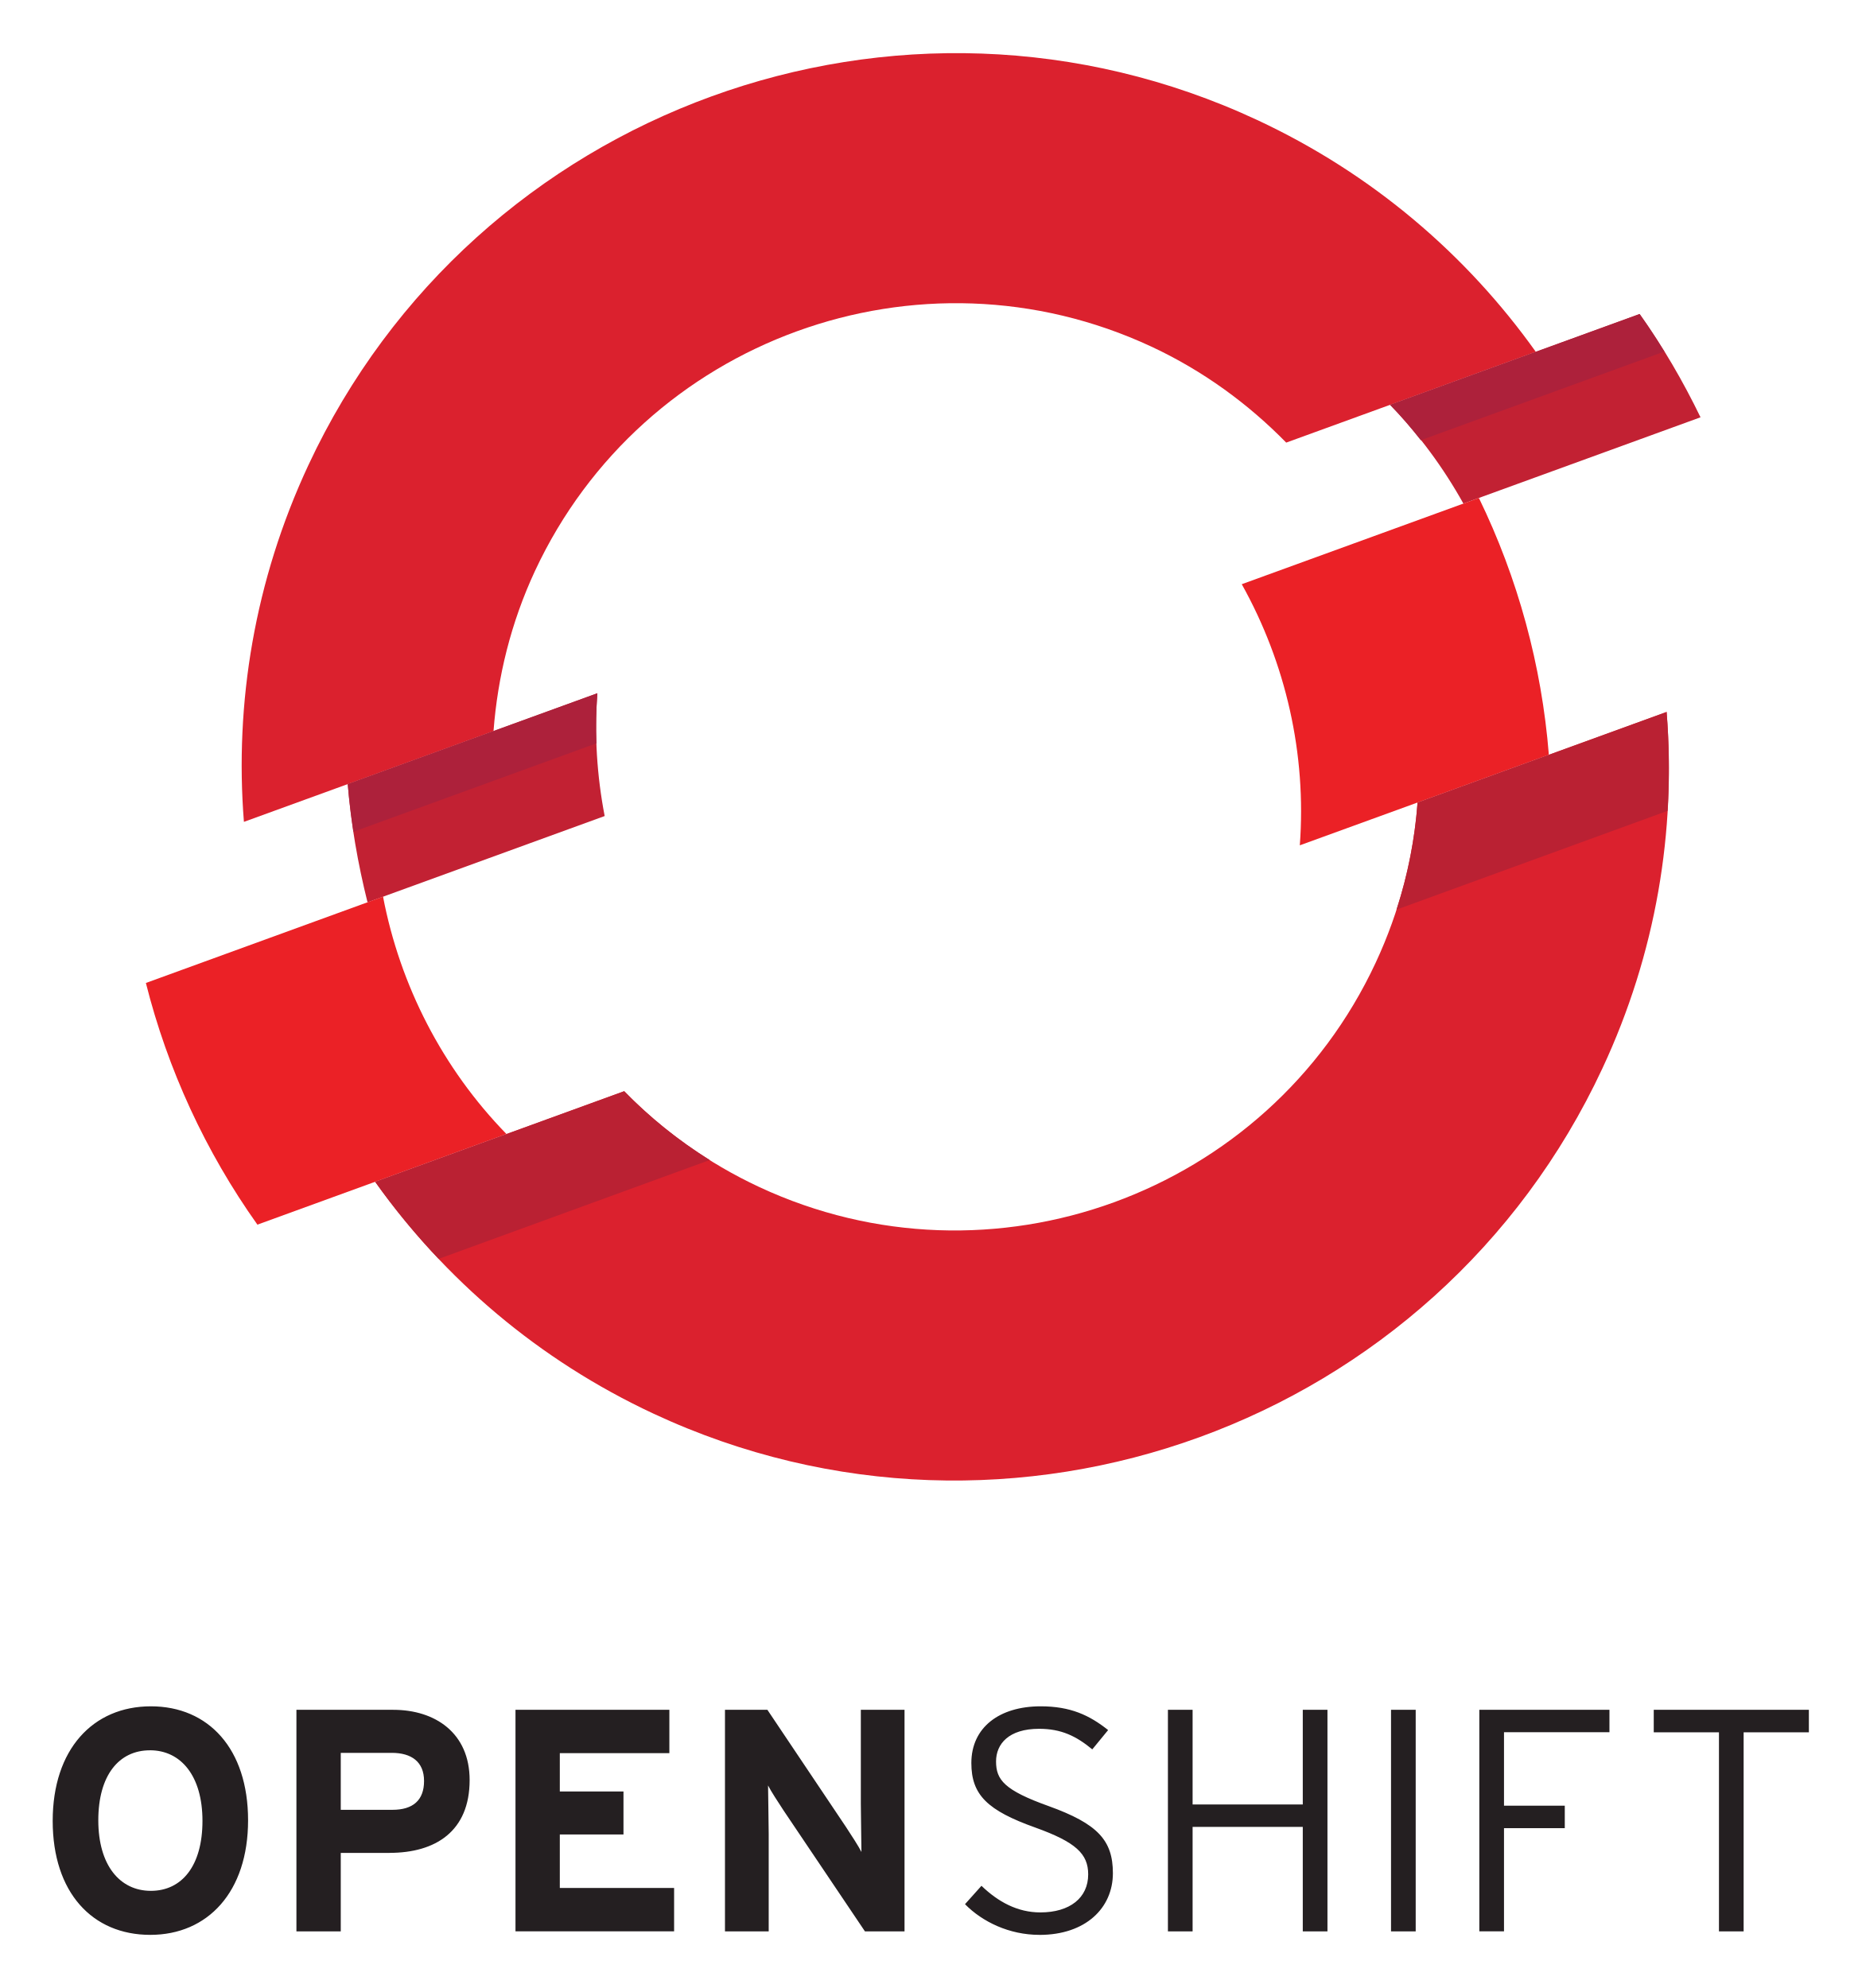
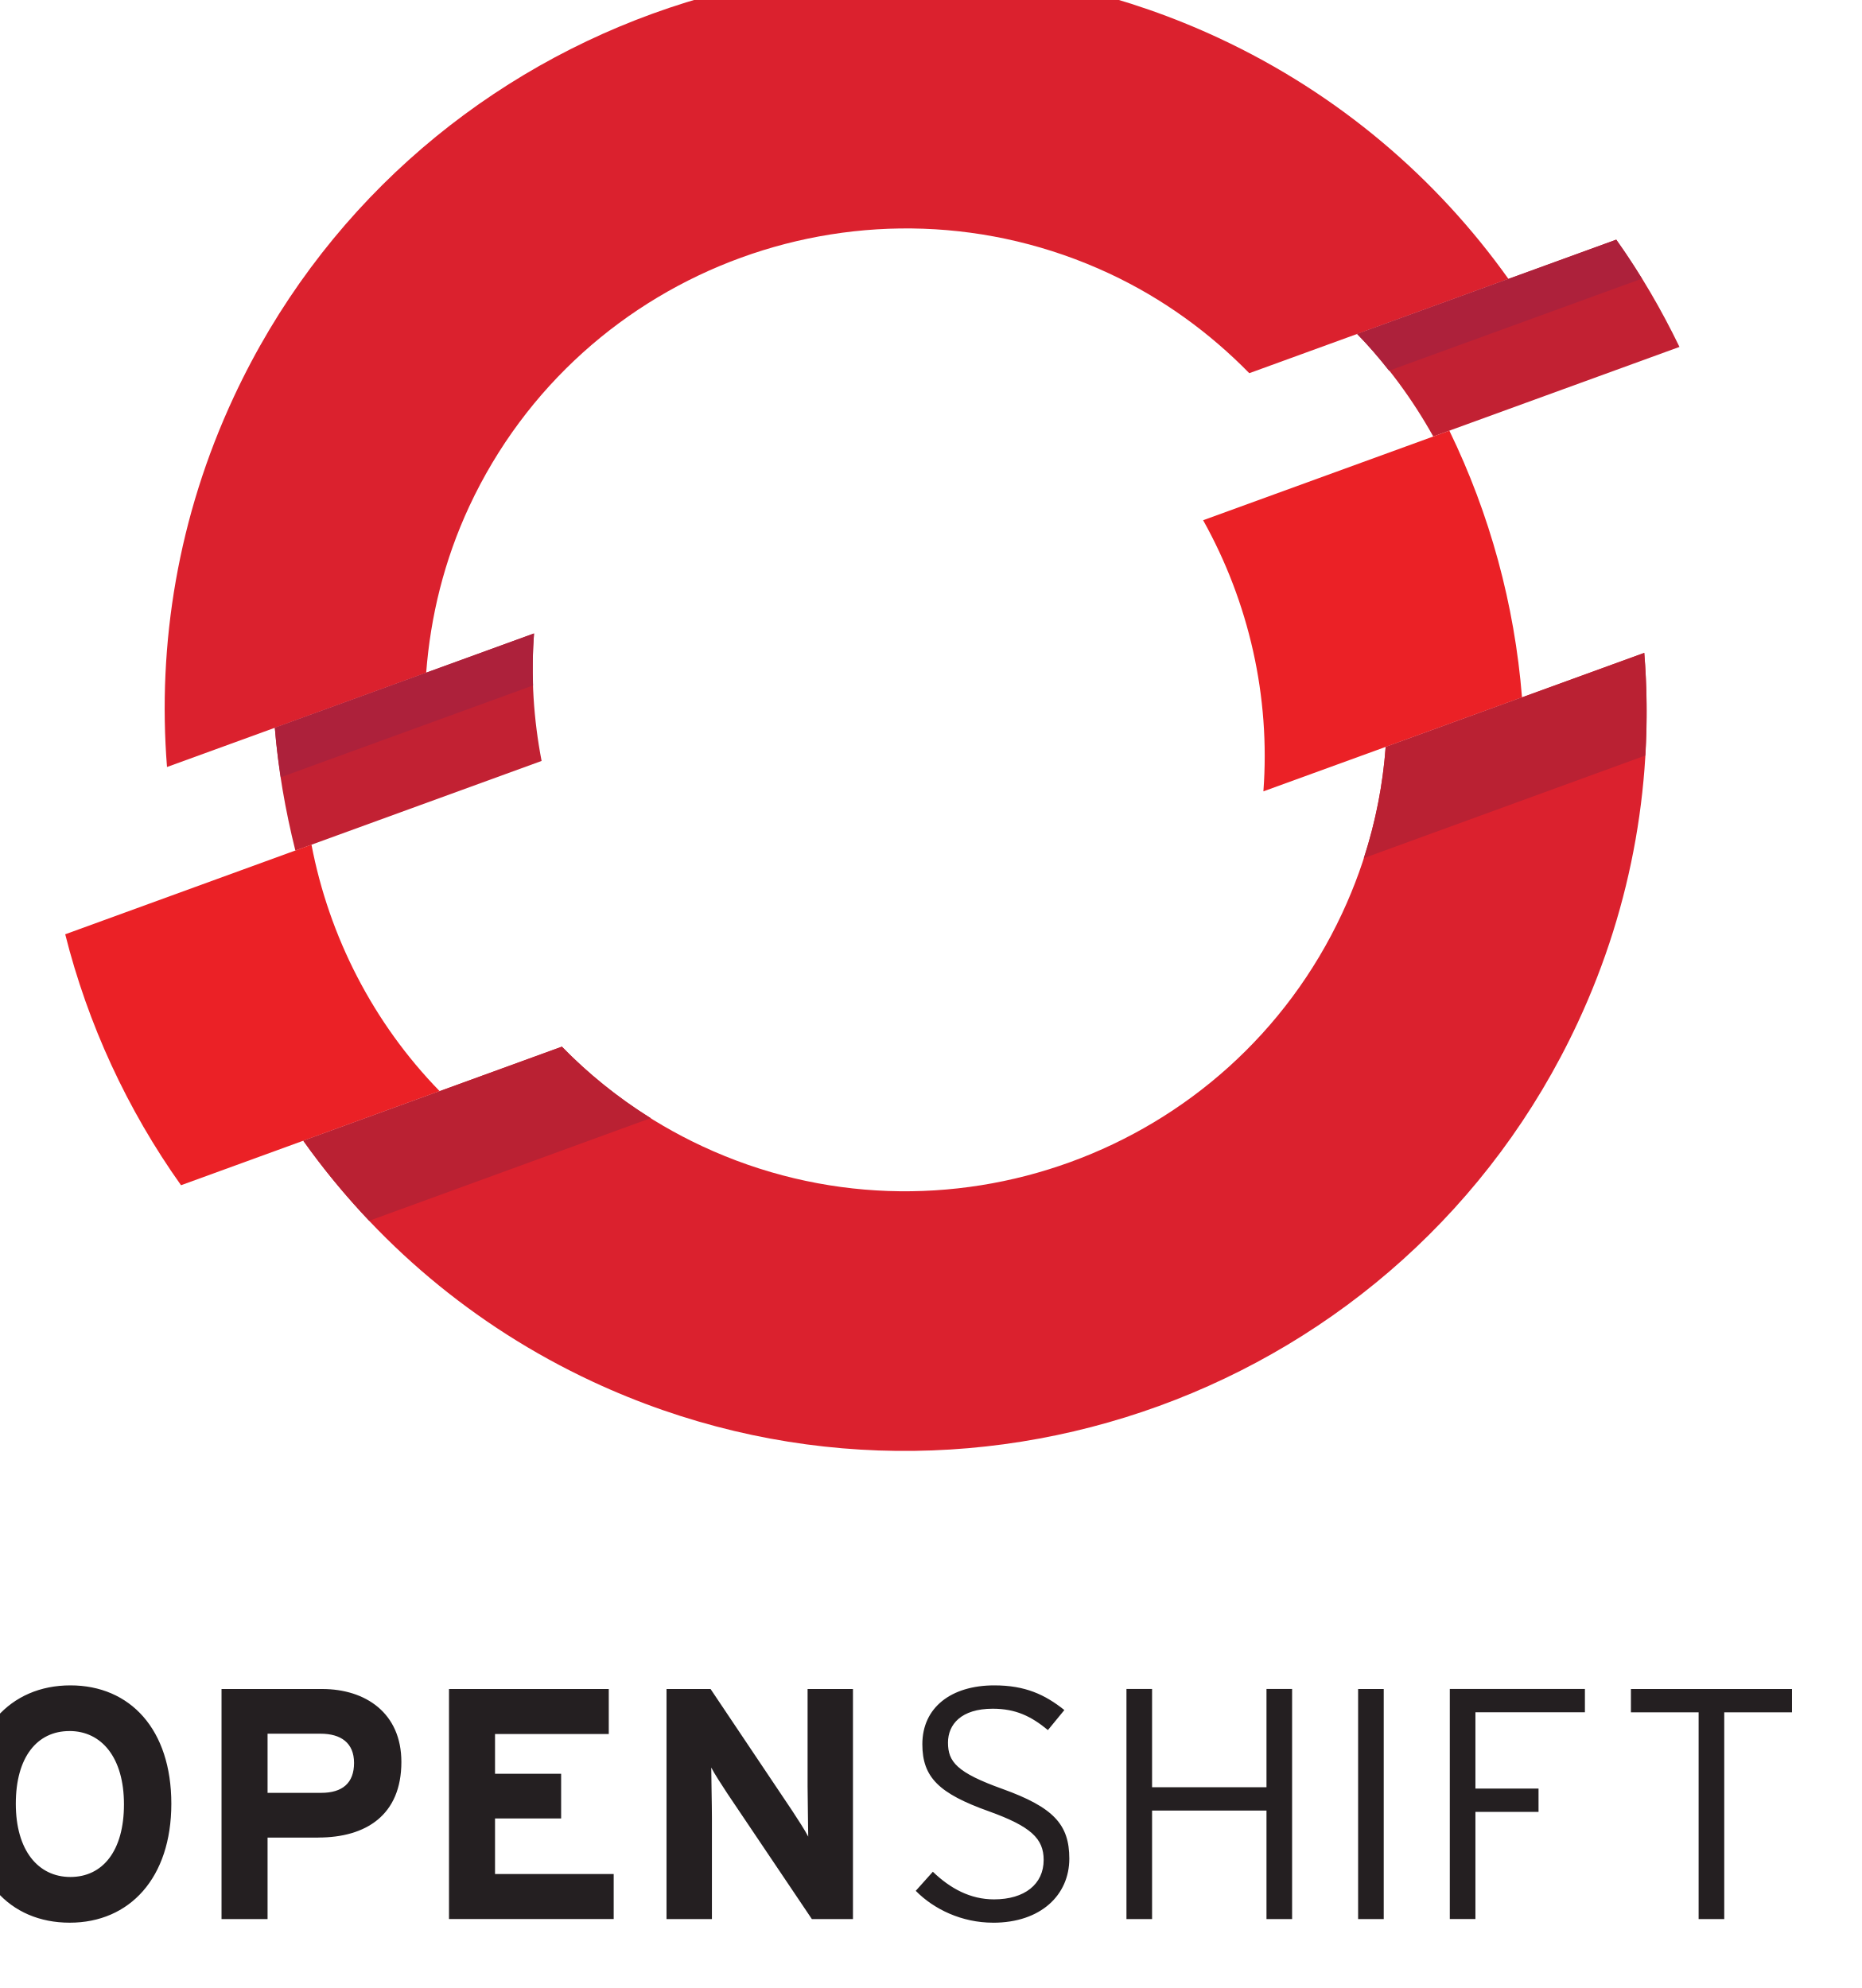
- <svg xmlns="http://www.w3.org/2000/svg" version="1.1" width="719" height="768" viewBox="-1.734 -1.734 61.263 65.408" id="svg45453">
+ <svg xmlns="http://www.w3.org/2000/svg" version="1.1" width="719" height="768" viewBox="1 1 59 63" id="svg45453">
  <defs id="defs45455" />
  <path d="m 54.228,11.987 c -0.573,-1.183 -1.235,-2.324 -2.004,-3.4 l -8.213,2.989 c 0.955,0.978 1.758,2.076 2.414,3.251 l 7.803,-2.84 z m -36.303,9.083 -8.215,2.989 c 0.105,1.317 0.333,2.619 0.651,3.894 l 7.804,-2.841 c -0.254,-1.32 -0.344,-2.68 -0.24,-4.041" id="path44560" style="fill:#c22133;fill-opacity:1;fill-rule:nonzero;stroke:none" />
  <path d="m 36.156,9.66 c 1.709,0.798 3.189,1.885 4.438,3.16 l 8.213,-2.989 c -2.275,-3.192 -5.374,-5.86 -9.17,-7.631 -11.741,-5.475 -25.749,-0.378 -31.223,11.363 -1.772,3.799 -2.431,7.834 -2.121,11.741 l 8.214,-2.989 c 0.136,-1.78 0.57,-3.564 1.366,-5.274 C 19.43,9.414 28.529,6.104 36.156,9.66" id="path44564" style="fill:#db212e;fill-opacity:1;fill-rule:nonzero;stroke:none" />
  <path d="m 44.916,24.668 c -0.131,1.779 -0.58,3.562 -1.379,5.274 -3.556,7.629 -12.656,10.939 -20.282,7.383 -1.711,-0.799 -3.203,-1.877 -4.446,-3.155 l -8.196,2.982 c 2.27,3.192 5.365,5.861 9.164,7.634 11.741,5.474 25.746,0.376 31.221,-11.365 1.774,-3.796 2.428,-7.831 2.115,-11.735 l -8.196,2.982 z" id="path44572" style="fill:#db212e;fill-opacity:1;fill-rule:nonzero;stroke:none" />
  <path d="m 46.935,14.641 -7.804,2.84 c 1.45,2.598 2.135,5.588 1.91,8.595 l 8.196,-2.981 c -0.235,-2.941 -1.019,-5.812 -2.303,-8.454 m -36.063,13.124 -7.804,2.842 c 0.716,2.845 1.96,5.549 3.67,7.955 l 8.195,-2.984 c -2.104,-2.16 -3.502,-4.894 -4.061,-7.814" id="path44576" style="fill:#eb2126;fill-opacity:1;fill-rule:nonzero;stroke:none" />
  <path d="m 53.038,9.823 c -0.259,-0.42 -0.527,-0.834 -0.814,-1.236 l -8.213,2.989 c 0.361,0.37 0.694,0.762 1.011,1.165 l 8.015,-2.918 z M 17.894,22.719 c -0.02,-0.547 -0.011,-1.097 0.031,-1.649 l -8.215,2.989 c 0.043,0.526 0.109,1.049 0.188,1.57 l 7.996,-2.91 z" id="path44584" style="fill:#ad213b;fill-opacity:1;fill-rule:nonzero;stroke:none" />
  <path d="m 53.112,21.686 -8.196,2.982 c -0.086,1.18 -0.316,2.362 -0.693,3.525 l 8.921,-3.252 c 0.064,-1.09 0.054,-2.178 -0.033,-3.255 m -42.499,15.467 c 0.631,0.889 1.33,1.736 2.089,2.536 l 8.922,-3.254 c -1.042,-0.652 -1.985,-1.414 -2.816,-2.266 l -8.195,2.984 z" id="path44588" style="fill:#ba2133;fill-opacity:1;fill-rule:nonzero;stroke:none" />
  <path d="m 52.689,54.532 0,0.74 2.146,0 0,6.554 0.812,0 0,-6.554 2.147,0 0,-0.74 -5.106,0 z m -4.928,0.739 0,2.417 2,0 0,0.74 -2,0 0,3.396 -0.812,0 0,-7.293 4.282,0 0,0.739 -3.47,0 z m -3.718,-0.739 0.812,0 0,7.294 -0.812,0 0,-7.294 z m -2.904,7.293 0,-3.439 -3.626,0 0,3.439 -0.812,0 0,-7.294 0.812,0 0,3.116 3.626,0 0,-3.116 0.812,0 0,7.294 -0.812,0 z m -8.667,0.115 c -0.99,0 -1.876,-0.427 -2.449,-1.01 l 0.542,-0.605 c 0.551,0.531 1.188,0.876 1.938,0.876 0.969,0 1.574,-0.48 1.574,-1.251 0,-0.677 -0.406,-1.062 -1.74,-1.542 -1.574,-0.562 -2.105,-1.073 -2.105,-2.125 0,-1.167 0.916,-1.866 2.281,-1.866 0.98,0 1.605,0.292 2.22,0.782 l -0.521,0.635 c -0.531,-0.438 -1.021,-0.677 -1.75,-0.677 -1.001,0 -1.417,0.5 -1.417,1.074 0,0.605 0.271,0.948 1.73,1.47 1.615,0.583 2.115,1.125 2.115,2.209 0,1.146 -0.896,2.031 -2.417,2.031 m -5.742,-0.115 -2.678,-3.98 c -0.177,-0.271 -0.417,-0.636 -0.511,-0.824 0,0.271 0.021,1.188 0.021,1.594 l 0,3.21 -1.439,0 0,-7.294 1.396,0 2.585,3.855 c 0.177,0.271 0.416,0.636 0.51,0.824 0,-0.271 -0.02,-1.188 -0.02,-1.595 l 0,-3.084 1.438,0 0,7.294 -1.302,0 z m -11.501,0 0,-7.294 5.064,0 0,1.427 -3.605,0 0,1.261 2.095,0 0,1.416 -2.095,0 0,1.761 3.761,0 0,1.427 -5.22,0 z m -4.145,-2.584 -1.605,0 0,2.584 -1.459,0 0,-7.294 3.189,0 c 1.375,0 2.511,0.761 2.511,2.312 0,1.689 -1.125,2.397 -2.636,2.397 m 0.074,-3.292 -1.679,0 0,1.875 1.699,0 c 0.677,0 1.042,-0.314 1.042,-0.949 0,-0.635 -0.417,-0.926 -1.062,-0.926 M 3.21,61.94 c -1.907,0 -3.21,-1.396 -3.21,-3.751 0,-2.355 1.324,-3.772 3.231,-3.772 1.896,0 3.199,1.397 3.199,3.752 0,2.355 -1.324,3.771 -3.22,3.771 m -0.01,-6.075 c -1.021,0 -1.699,0.824 -1.699,2.304 0,1.48 0.709,2.322 1.73,2.322 1.021,0 1.698,-0.823 1.698,-2.303 0,-1.48 -0.708,-2.324 -1.729,-2.324" id="path44622" style="fill:#241f21;fill-opacity:1;fill-rule:nonzero;stroke:none" />
</svg>
